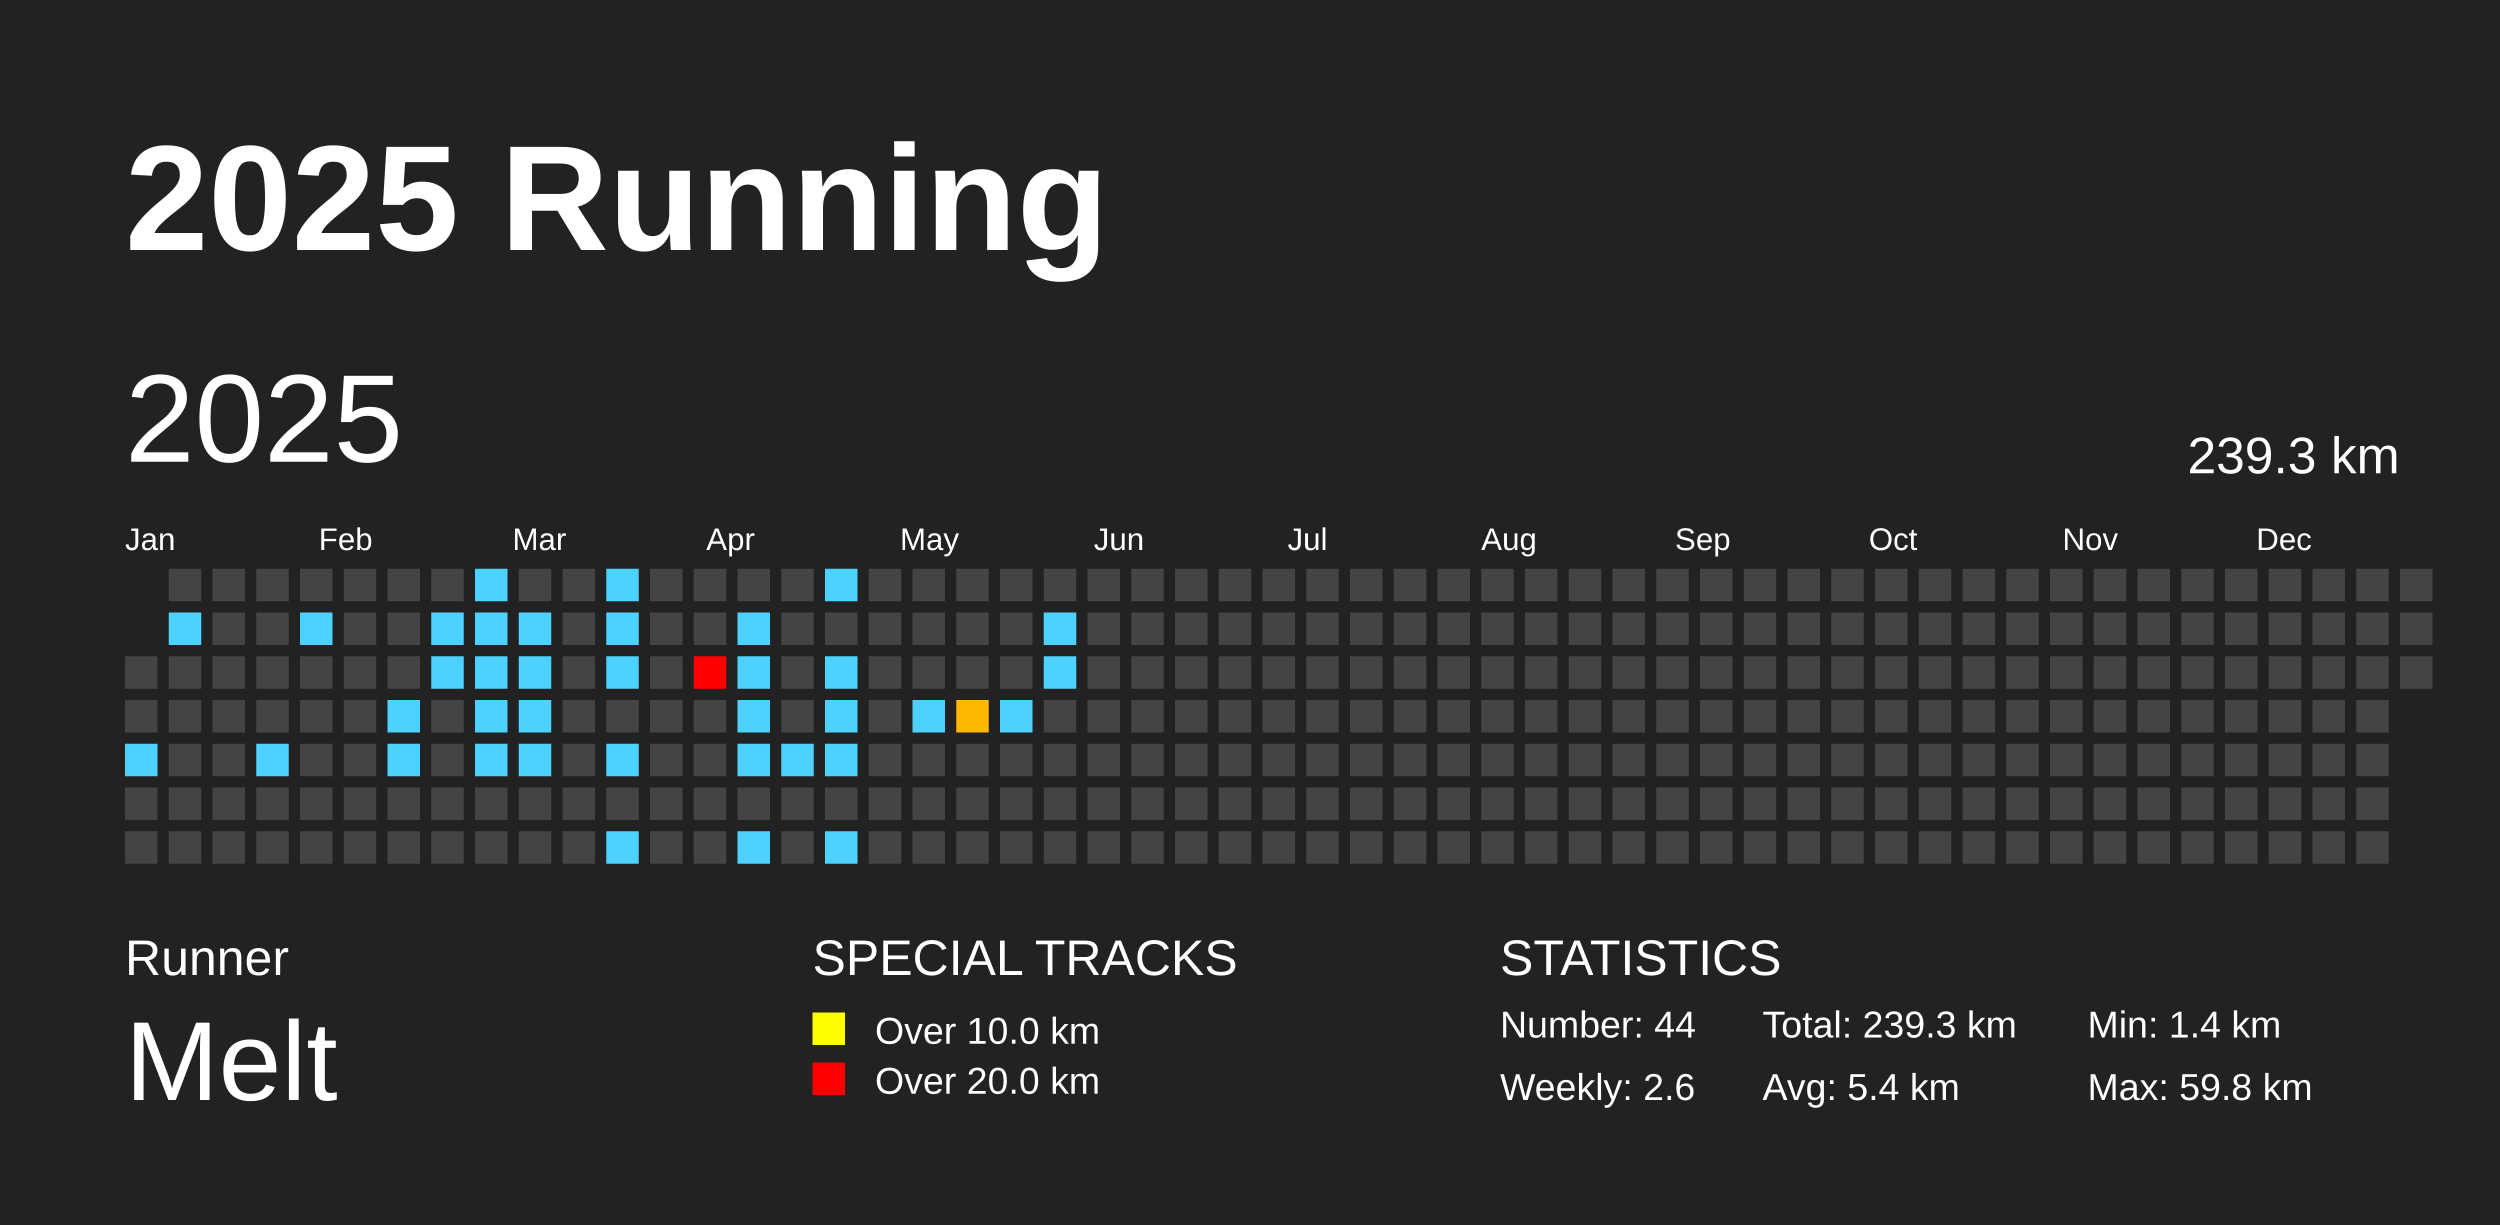
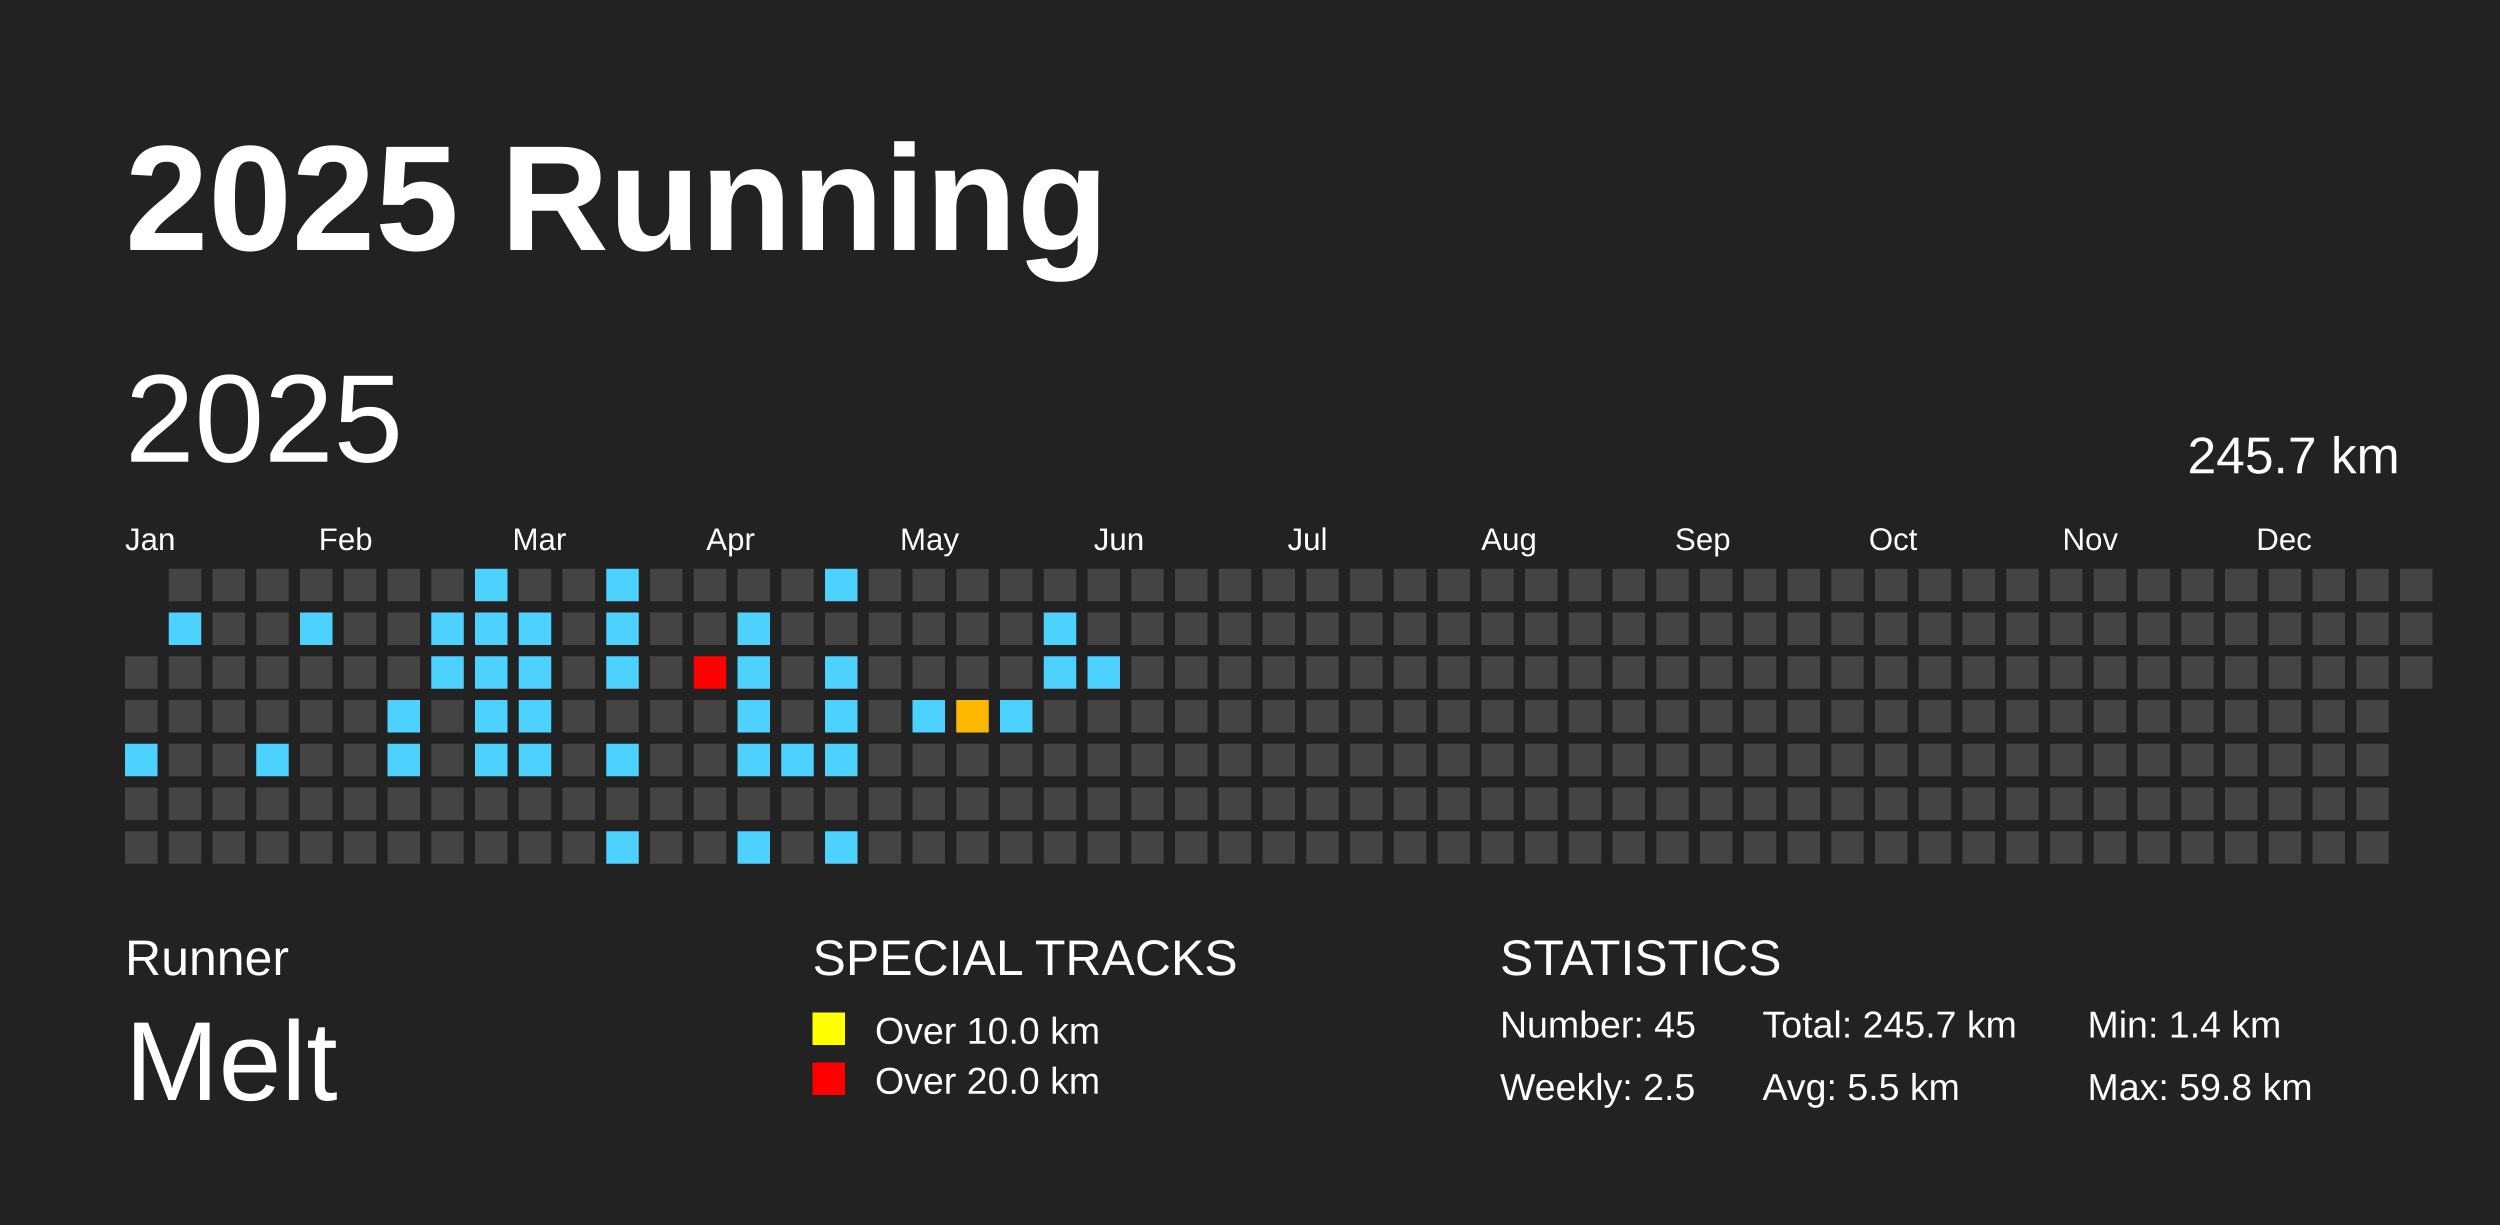
<svg xmlns="http://www.w3.org/2000/svg" baseProfile="full" height="98mm" version="1.1" viewBox="0,0,200,98" width="200mm">
  <defs />
  <rect fill="#222222" height="98" width="200" x="0" y="0" />
  <text fill="#FFFFFF" style="font-size:12px; font-family:Arial; font-weight:bold;" x="10" y="20">2025 Running</text>
  <text fill="#FFFFFF" style="font-size:4px; font-family:Arial" x="10" y="78">Runner</text>
  <text fill="#FFFFFF" style="font-size:9px; font-family:Arial" x="10" y="88">Melt</text>
  <text fill="#FFFFFF" style="font-size:4px; font-family:Arial" x="65" y="78">SPECIAL TRACKS</text>
  <rect fill="yellow" height="2.6" width="2.6" x="65" y="81" />
  <text fill="#FFFFFF" style="font-size:3px; font-family:Arial" x="70" y="83.5">Over 10.0 km</text>
  <rect fill="red" height="2.6" width="2.6" x="65" y="85" />
  <text fill="#FFFFFF" style="font-size:3px; font-family:Arial" x="70" y="87.5">Over 20.0 km</text>
  <text fill="#FFFFFF" style="font-size:4px; font-family:Arial" x="120" y="78">STATISTICS</text>
-   <text fill="#FFFFFF" style="font-size:3px; font-family:Arial" x="120" y="83">Number: 44</text>
-   <text fill="#FFFFFF" style="font-size:3px; font-family:Arial" x="120" y="88">Weekly: 2.6</text>
-   <text fill="#FFFFFF" style="font-size:3px; font-family:Arial" x="141" y="83">Total: 239.3 km</text>
-   <text fill="#FFFFFF" style="font-size:3px; font-family:Arial" x="141" y="88">Avg: 5.4 km</text>
+   <text fill="#FFFFFF" style="font-size:3px; font-family:Arial" x="120" y="83">Number: 45</text>
+   <text fill="#FFFFFF" style="font-size:3px; font-family:Arial" x="120" y="88">Weekly: 2.5</text>
+   <text fill="#FFFFFF" style="font-size:3px; font-family:Arial" x="141" y="83">Total: 245.7 km</text>
+   <text fill="#FFFFFF" style="font-size:3px; font-family:Arial" x="141" y="88">Avg: 5.5 km</text>
  <text fill="#FFFFFF" style="font-size:3px; font-family:Arial" x="167" y="83">Min: 1.4 km</text>
  <text fill="#FFFFFF" style="font-size:3px; font-family:Arial" x="167" y="88">Max: 59.8 km</text>
  <text dominant-baseline="hanging" fill="#FFFFFF" style="font-size:10.0px; font-family:Arial;" x="10" y="30">2025</text>
-   <text dominant-baseline="hanging" fill="#FFFFFF" style="font-size:4.125px; font-family:Arial;" x="175" y="35">239.3 km</text>
+   <text dominant-baseline="hanging" fill="#FFFFFF" style="font-size:4.125px; font-family:Arial;" x="175" y="35">245.7 km</text>
  <text fill="#FFFFFF" style="font-size:2.5px; font-family:Arial" x="10.0" y="44">Jan</text>
  <text fill="#FFFFFF" style="font-size:2.5px; font-family:Arial" x="25.5" y="44">Feb</text>
  <text fill="#FFFFFF" style="font-size:2.5px; font-family:Arial" x="41.0" y="44">Mar</text>
  <text fill="#FFFFFF" style="font-size:2.5px; font-family:Arial" x="56.5" y="44">Apr</text>
  <text fill="#FFFFFF" style="font-size:2.5px; font-family:Arial" x="72.0" y="44">May</text>
  <text fill="#FFFFFF" style="font-size:2.5px; font-family:Arial" x="87.5" y="44">Jun</text>
  <text fill="#FFFFFF" style="font-size:2.5px; font-family:Arial" x="103.0" y="44">Jul</text>
  <text fill="#FFFFFF" style="font-size:2.5px; font-family:Arial" x="118.5" y="44">Aug</text>
  <text fill="#FFFFFF" style="font-size:2.5px; font-family:Arial" x="134.0" y="44">Sep</text>
  <text fill="#FFFFFF" style="font-size:2.5px; font-family:Arial" x="149.5" y="44">Oct</text>
  <text fill="#FFFFFF" style="font-size:2.5px; font-family:Arial" x="165.0" y="44">Nov</text>
  <text fill="#FFFFFF" style="font-size:2.5px; font-family:Arial" x="180.5" y="44">Dec</text>
  <rect fill="#444444" height="2.6" width="2.6" x="10.0" y="52.5" />
  <rect fill="#444444" height="2.6" width="2.6" x="10.0" y="56.0" />
  <rect fill="#4dd2ff" height="2.6" width="2.6" x="10.0" y="59.5" />
  <rect fill="#444444" height="2.6" width="2.6" x="10.0" y="63.0" />
  <rect fill="#444444" height="2.6" width="2.6" x="10.0" y="66.5" />
  <rect fill="#444444" height="2.6" width="2.6" x="13.5" y="45.5" />
  <rect fill="#4dd2ff" height="2.6" width="2.6" x="13.5" y="49.0" />
  <rect fill="#444444" height="2.6" width="2.6" x="13.5" y="52.5" />
  <rect fill="#444444" height="2.6" width="2.6" x="13.5" y="56.0" />
  <rect fill="#444444" height="2.6" width="2.6" x="13.5" y="59.5" />
  <rect fill="#444444" height="2.6" width="2.6" x="13.5" y="63.0" />
  <rect fill="#444444" height="2.6" width="2.6" x="13.5" y="66.5" />
  <rect fill="#444444" height="2.6" width="2.6" x="17.0" y="45.5" />
  <rect fill="#444444" height="2.6" width="2.6" x="17.0" y="49.0" />
  <rect fill="#444444" height="2.6" width="2.6" x="17.0" y="52.5" />
  <rect fill="#444444" height="2.6" width="2.6" x="17.0" y="56.0" />
  <rect fill="#444444" height="2.6" width="2.6" x="17.0" y="59.5" />
  <rect fill="#444444" height="2.6" width="2.6" x="17.0" y="63.0" />
  <rect fill="#444444" height="2.6" width="2.6" x="17.0" y="66.5" />
  <rect fill="#444444" height="2.6" width="2.6" x="20.5" y="45.5" />
  <rect fill="#444444" height="2.6" width="2.6" x="20.5" y="49.0" />
  <rect fill="#444444" height="2.6" width="2.6" x="20.5" y="52.5" />
  <rect fill="#444444" height="2.6" width="2.6" x="20.5" y="56.0" />
  <rect fill="#4dd2ff" height="2.6" width="2.6" x="20.5" y="59.5" />
  <rect fill="#444444" height="2.6" width="2.6" x="20.5" y="63.0" />
  <rect fill="#444444" height="2.6" width="2.6" x="20.5" y="66.5" />
  <rect fill="#444444" height="2.6" width="2.6" x="24.0" y="45.5" />
  <rect fill="#4dd2ff" height="2.6" width="2.6" x="24.0" y="49.0" />
  <rect fill="#444444" height="2.6" width="2.6" x="24.0" y="52.5" />
  <rect fill="#444444" height="2.6" width="2.6" x="24.0" y="56.0" />
  <rect fill="#444444" height="2.6" width="2.6" x="24.0" y="59.5" />
  <rect fill="#444444" height="2.6" width="2.6" x="24.0" y="63.0" />
  <rect fill="#444444" height="2.6" width="2.6" x="24.0" y="66.5" />
  <rect fill="#444444" height="2.6" width="2.6" x="27.5" y="45.5" />
  <rect fill="#444444" height="2.6" width="2.6" x="27.5" y="49.0" />
  <rect fill="#444444" height="2.6" width="2.6" x="27.5" y="52.5" />
  <rect fill="#444444" height="2.6" width="2.6" x="27.5" y="56.0" />
  <rect fill="#444444" height="2.6" width="2.6" x="27.5" y="59.5" />
  <rect fill="#444444" height="2.6" width="2.6" x="27.5" y="63.0" />
  <rect fill="#444444" height="2.6" width="2.6" x="27.5" y="66.5" />
  <rect fill="#444444" height="2.6" width="2.6" x="31.0" y="45.5" />
  <rect fill="#444444" height="2.6" width="2.6" x="31.0" y="49.0" />
  <rect fill="#444444" height="2.6" width="2.6" x="31.0" y="52.5" />
  <rect fill="#4dd2ff" height="2.6" width="2.6" x="31.0" y="56.0" />
  <rect fill="#4dd2ff" height="2.6" width="2.6" x="31.0" y="59.5" />
  <rect fill="#444444" height="2.6" width="2.6" x="31.0" y="63.0" />
  <rect fill="#444444" height="2.6" width="2.6" x="31.0" y="66.5" />
  <rect fill="#444444" height="2.6" width="2.6" x="34.5" y="45.5" />
  <rect fill="#4dd2ff" height="2.6" width="2.6" x="34.5" y="49.0" />
  <rect fill="#4dd2ff" height="2.6" width="2.6" x="34.5" y="52.5" />
  <rect fill="#444444" height="2.6" width="2.6" x="34.5" y="56.0" />
  <rect fill="#444444" height="2.6" width="2.6" x="34.5" y="59.5" />
  <rect fill="#444444" height="2.6" width="2.6" x="34.5" y="63.0" />
  <rect fill="#444444" height="2.6" width="2.6" x="34.5" y="66.5" />
  <rect fill="#4dd2ff" height="2.6" width="2.6" x="38.0" y="45.5" />
  <rect fill="#4dd2ff" height="2.6" width="2.6" x="38.0" y="49.0" />
  <rect fill="#4dd2ff" height="2.6" width="2.6" x="38.0" y="52.5" />
  <rect fill="#4dd2ff" height="2.6" width="2.6" x="38.0" y="56.0" />
  <rect fill="#4dd2ff" height="2.6" width="2.6" x="38.0" y="59.5" />
  <rect fill="#444444" height="2.6" width="2.6" x="38.0" y="63.0" />
  <rect fill="#444444" height="2.6" width="2.6" x="38.0" y="66.5" />
  <rect fill="#444444" height="2.6" width="2.6" x="41.5" y="45.5" />
  <rect fill="#4dd2ff" height="2.6" width="2.6" x="41.5" y="49.0" />
  <rect fill="#4dd2ff" height="2.6" width="2.6" x="41.5" y="52.5" />
  <rect fill="#4dd2ff" height="2.6" width="2.6" x="41.5" y="56.0" />
  <rect fill="#4dd2ff" height="2.6" width="2.6" x="41.5" y="59.5" />
  <rect fill="#444444" height="2.6" width="2.6" x="41.5" y="63.0" />
  <rect fill="#444444" height="2.6" width="2.6" x="41.5" y="66.5" />
  <rect fill="#444444" height="2.6" width="2.6" x="45.0" y="45.5" />
  <rect fill="#444444" height="2.6" width="2.6" x="45.0" y="49.0" />
  <rect fill="#444444" height="2.6" width="2.6" x="45.0" y="52.5" />
  <rect fill="#444444" height="2.6" width="2.6" x="45.0" y="56.0" />
  <rect fill="#444444" height="2.6" width="2.6" x="45.0" y="59.5" />
  <rect fill="#444444" height="2.6" width="2.6" x="45.0" y="63.0" />
  <rect fill="#444444" height="2.6" width="2.6" x="45.0" y="66.5" />
  <rect fill="#4dd2ff" height="2.6" width="2.6" x="48.5" y="45.5" />
  <rect fill="#4dd2ff" height="2.6" width="2.6" x="48.5" y="49.0" />
  <rect fill="#4dd2ff" height="2.6" width="2.6" x="48.5" y="52.5" />
  <rect fill="#444444" height="2.6" width="2.6" x="48.5" y="56.0" />
  <rect fill="#4dd2ff" height="2.6" width="2.6" x="48.5" y="59.5" />
  <rect fill="#444444" height="2.6" width="2.6" x="48.5" y="63.0" />
  <rect fill="#4dd2ff" height="2.6" width="2.6" x="48.5" y="66.5" />
  <rect fill="#444444" height="2.6" width="2.6" x="52.0" y="45.5" />
  <rect fill="#444444" height="2.6" width="2.6" x="52.0" y="49.0" />
  <rect fill="#444444" height="2.6" width="2.6" x="52.0" y="52.5" />
  <rect fill="#444444" height="2.6" width="2.6" x="52.0" y="56.0" />
  <rect fill="#444444" height="2.6" width="2.6" x="52.0" y="59.5" />
  <rect fill="#444444" height="2.6" width="2.6" x="52.0" y="63.0" />
  <rect fill="#444444" height="2.6" width="2.6" x="52.0" y="66.5" />
  <rect fill="#444444" height="2.6" width="2.6" x="55.5" y="45.5" />
  <rect fill="#444444" height="2.6" width="2.6" x="55.5" y="49.0" />
  <rect fill="red" height="2.6" width="2.6" x="55.5" y="52.5" />
  <rect fill="#444444" height="2.6" width="2.6" x="55.5" y="56.0" />
  <rect fill="#444444" height="2.6" width="2.6" x="55.5" y="59.5" />
  <rect fill="#444444" height="2.6" width="2.6" x="55.5" y="63.0" />
  <rect fill="#444444" height="2.6" width="2.6" x="55.5" y="66.5" />
  <rect fill="#444444" height="2.6" width="2.6" x="59.0" y="45.5" />
  <rect fill="#4dd2ff" height="2.6" width="2.6" x="59.0" y="49.0" />
  <rect fill="#4dd2ff" height="2.6" width="2.6" x="59.0" y="52.5" />
  <rect fill="#4dd2ff" height="2.6" width="2.6" x="59.0" y="56.0" />
  <rect fill="#4dd2ff" height="2.6" width="2.6" x="59.0" y="59.5" />
  <rect fill="#444444" height="2.6" width="2.6" x="59.0" y="63.0" />
  <rect fill="#4dd2ff" height="2.6" width="2.6" x="59.0" y="66.5" />
  <rect fill="#444444" height="2.6" width="2.6" x="62.5" y="45.5" />
  <rect fill="#444444" height="2.6" width="2.6" x="62.5" y="49.0" />
  <rect fill="#444444" height="2.6" width="2.6" x="62.5" y="52.5" />
  <rect fill="#444444" height="2.6" width="2.6" x="62.5" y="56.0" />
  <rect fill="#4dd2ff" height="2.6" width="2.6" x="62.5" y="59.5" />
  <rect fill="#444444" height="2.6" width="2.6" x="62.5" y="63.0" />
  <rect fill="#444444" height="2.6" width="2.6" x="62.5" y="66.5" />
  <rect fill="#4dd2ff" height="2.6" width="2.6" x="66.0" y="45.5" />
  <rect fill="#444444" height="2.6" width="2.6" x="66.0" y="49.0" />
  <rect fill="#4dd2ff" height="2.6" width="2.6" x="66.0" y="52.5" />
  <rect fill="#4dd2ff" height="2.6" width="2.6" x="66.0" y="56.0" />
  <rect fill="#4dd2ff" height="2.6" width="2.6" x="66.0" y="59.5" />
  <rect fill="#444444" height="2.6" width="2.6" x="66.0" y="63.0" />
  <rect fill="#4dd2ff" height="2.6" width="2.6" x="66.0" y="66.5" />
  <rect fill="#444444" height="2.6" width="2.6" x="69.5" y="45.5" />
  <rect fill="#444444" height="2.6" width="2.6" x="69.5" y="49.0" />
  <rect fill="#444444" height="2.6" width="2.6" x="69.5" y="52.5" />
  <rect fill="#444444" height="2.6" width="2.6" x="69.5" y="56.0" />
  <rect fill="#444444" height="2.6" width="2.6" x="69.5" y="59.5" />
  <rect fill="#444444" height="2.6" width="2.6" x="69.5" y="63.0" />
  <rect fill="#444444" height="2.6" width="2.6" x="69.5" y="66.5" />
  <rect fill="#444444" height="2.6" width="2.6" x="73.0" y="45.5" />
  <rect fill="#444444" height="2.6" width="2.6" x="73.0" y="49.0" />
  <rect fill="#444444" height="2.6" width="2.6" x="73.0" y="52.5" />
  <rect fill="#4dd2ff" height="2.6" width="2.6" x="73.0" y="56.0" />
  <rect fill="#444444" height="2.6" width="2.6" x="73.0" y="59.5" />
  <rect fill="#444444" height="2.6" width="2.6" x="73.0" y="63.0" />
  <rect fill="#444444" height="2.6" width="2.6" x="73.0" y="66.5" />
  <rect fill="#444444" height="2.6" width="2.6" x="76.5" y="45.5" />
  <rect fill="#444444" height="2.6" width="2.6" x="76.5" y="49.0" />
  <rect fill="#444444" height="2.6" width="2.6" x="76.5" y="52.5" />
  <rect fill="#ffb800" height="2.6" width="2.6" x="76.5" y="56.0" />
  <rect fill="#444444" height="2.6" width="2.6" x="76.5" y="59.5" />
  <rect fill="#444444" height="2.6" width="2.6" x="76.5" y="63.0" />
  <rect fill="#444444" height="2.6" width="2.6" x="76.5" y="66.5" />
  <rect fill="#444444" height="2.6" width="2.6" x="80.0" y="45.5" />
  <rect fill="#444444" height="2.6" width="2.6" x="80.0" y="49.0" />
  <rect fill="#444444" height="2.6" width="2.6" x="80.0" y="52.5" />
  <rect fill="#4dd2ff" height="2.6" width="2.6" x="80.0" y="56.0" />
  <rect fill="#444444" height="2.6" width="2.6" x="80.0" y="59.5" />
  <rect fill="#444444" height="2.6" width="2.6" x="80.0" y="63.0" />
  <rect fill="#444444" height="2.6" width="2.6" x="80.0" y="66.5" />
  <rect fill="#444444" height="2.6" width="2.6" x="83.5" y="45.5" />
  <rect fill="#4dd2ff" height="2.6" width="2.6" x="83.5" y="49.0" />
  <rect fill="#4dd2ff" height="2.6" width="2.6" x="83.5" y="52.5" />
  <rect fill="#444444" height="2.6" width="2.6" x="83.5" y="56.0" />
  <rect fill="#444444" height="2.6" width="2.6" x="83.5" y="59.5" />
  <rect fill="#444444" height="2.6" width="2.6" x="83.5" y="63.0" />
  <rect fill="#444444" height="2.6" width="2.6" x="83.5" y="66.5" />
  <rect fill="#444444" height="2.6" width="2.6" x="87.0" y="45.5" />
  <rect fill="#444444" height="2.6" width="2.6" x="87.0" y="49.0" />
-   <rect fill="#444444" height="2.6" width="2.6" x="87.0" y="52.5" />
+   <rect fill="#4dd2ff" height="2.6" width="2.6" x="87.0" y="52.5" />
  <rect fill="#444444" height="2.6" width="2.6" x="87.0" y="56.0" />
  <rect fill="#444444" height="2.6" width="2.6" x="87.0" y="59.5" />
  <rect fill="#444444" height="2.6" width="2.6" x="87.0" y="63.0" />
  <rect fill="#444444" height="2.6" width="2.6" x="87.0" y="66.5" />
  <rect fill="#444444" height="2.6" width="2.6" x="90.5" y="45.5" />
  <rect fill="#444444" height="2.6" width="2.6" x="90.5" y="49.0" />
  <rect fill="#444444" height="2.6" width="2.6" x="90.5" y="52.5" />
  <rect fill="#444444" height="2.6" width="2.6" x="90.5" y="56.0" />
  <rect fill="#444444" height="2.6" width="2.6" x="90.5" y="59.5" />
  <rect fill="#444444" height="2.6" width="2.6" x="90.5" y="63.0" />
  <rect fill="#444444" height="2.6" width="2.6" x="90.5" y="66.5" />
  <rect fill="#444444" height="2.6" width="2.6" x="94.0" y="45.5" />
  <rect fill="#444444" height="2.6" width="2.6" x="94.0" y="49.0" />
  <rect fill="#444444" height="2.6" width="2.6" x="94.0" y="52.5" />
  <rect fill="#444444" height="2.6" width="2.6" x="94.0" y="56.0" />
  <rect fill="#444444" height="2.6" width="2.6" x="94.0" y="59.5" />
  <rect fill="#444444" height="2.6" width="2.6" x="94.0" y="63.0" />
  <rect fill="#444444" height="2.6" width="2.6" x="94.0" y="66.5" />
  <rect fill="#444444" height="2.6" width="2.6" x="97.5" y="45.5" />
  <rect fill="#444444" height="2.6" width="2.6" x="97.5" y="49.0" />
  <rect fill="#444444" height="2.6" width="2.6" x="97.5" y="52.5" />
  <rect fill="#444444" height="2.6" width="2.6" x="97.5" y="56.0" />
  <rect fill="#444444" height="2.6" width="2.6" x="97.5" y="59.5" />
  <rect fill="#444444" height="2.6" width="2.6" x="97.5" y="63.0" />
  <rect fill="#444444" height="2.6" width="2.6" x="97.5" y="66.5" />
  <rect fill="#444444" height="2.6" width="2.6" x="101.0" y="45.5" />
  <rect fill="#444444" height="2.6" width="2.6" x="101.0" y="49.0" />
  <rect fill="#444444" height="2.6" width="2.6" x="101.0" y="52.5" />
  <rect fill="#444444" height="2.6" width="2.6" x="101.0" y="56.0" />
  <rect fill="#444444" height="2.6" width="2.6" x="101.0" y="59.5" />
  <rect fill="#444444" height="2.6" width="2.6" x="101.0" y="63.0" />
  <rect fill="#444444" height="2.6" width="2.6" x="101.0" y="66.5" />
  <rect fill="#444444" height="2.6" width="2.6" x="104.5" y="45.5" />
  <rect fill="#444444" height="2.6" width="2.6" x="104.5" y="49.0" />
  <rect fill="#444444" height="2.6" width="2.6" x="104.5" y="52.5" />
  <rect fill="#444444" height="2.6" width="2.6" x="104.5" y="56.0" />
  <rect fill="#444444" height="2.6" width="2.6" x="104.5" y="59.5" />
  <rect fill="#444444" height="2.6" width="2.6" x="104.5" y="63.0" />
  <rect fill="#444444" height="2.6" width="2.6" x="104.5" y="66.5" />
  <rect fill="#444444" height="2.6" width="2.6" x="108.0" y="45.5" />
  <rect fill="#444444" height="2.6" width="2.6" x="108.0" y="49.0" />
  <rect fill="#444444" height="2.6" width="2.6" x="108.0" y="52.5" />
  <rect fill="#444444" height="2.6" width="2.6" x="108.0" y="56.0" />
  <rect fill="#444444" height="2.6" width="2.6" x="108.0" y="59.5" />
  <rect fill="#444444" height="2.6" width="2.6" x="108.0" y="63.0" />
  <rect fill="#444444" height="2.6" width="2.6" x="108.0" y="66.5" />
  <rect fill="#444444" height="2.6" width="2.6" x="111.5" y="45.5" />
  <rect fill="#444444" height="2.6" width="2.6" x="111.5" y="49.0" />
  <rect fill="#444444" height="2.6" width="2.6" x="111.5" y="52.5" />
  <rect fill="#444444" height="2.6" width="2.6" x="111.5" y="56.0" />
  <rect fill="#444444" height="2.6" width="2.6" x="111.5" y="59.5" />
  <rect fill="#444444" height="2.6" width="2.6" x="111.5" y="63.0" />
  <rect fill="#444444" height="2.6" width="2.6" x="111.5" y="66.5" />
  <rect fill="#444444" height="2.6" width="2.6" x="115.0" y="45.5" />
  <rect fill="#444444" height="2.6" width="2.6" x="115.0" y="49.0" />
  <rect fill="#444444" height="2.6" width="2.6" x="115.0" y="52.5" />
  <rect fill="#444444" height="2.6" width="2.6" x="115.0" y="56.0" />
  <rect fill="#444444" height="2.6" width="2.6" x="115.0" y="59.5" />
  <rect fill="#444444" height="2.6" width="2.6" x="115.0" y="63.0" />
  <rect fill="#444444" height="2.6" width="2.6" x="115.0" y="66.5" />
  <rect fill="#444444" height="2.6" width="2.6" x="118.5" y="45.5" />
  <rect fill="#444444" height="2.6" width="2.6" x="118.5" y="49.0" />
  <rect fill="#444444" height="2.6" width="2.6" x="118.5" y="52.5" />
  <rect fill="#444444" height="2.6" width="2.6" x="118.5" y="56.0" />
  <rect fill="#444444" height="2.6" width="2.6" x="118.5" y="59.5" />
  <rect fill="#444444" height="2.6" width="2.6" x="118.5" y="63.0" />
  <rect fill="#444444" height="2.6" width="2.6" x="118.5" y="66.5" />
  <rect fill="#444444" height="2.6" width="2.6" x="122.0" y="45.5" />
  <rect fill="#444444" height="2.6" width="2.6" x="122.0" y="49.0" />
  <rect fill="#444444" height="2.6" width="2.6" x="122.0" y="52.5" />
  <rect fill="#444444" height="2.6" width="2.6" x="122.0" y="56.0" />
  <rect fill="#444444" height="2.6" width="2.6" x="122.0" y="59.5" />
  <rect fill="#444444" height="2.6" width="2.6" x="122.0" y="63.0" />
  <rect fill="#444444" height="2.6" width="2.6" x="122.0" y="66.5" />
  <rect fill="#444444" height="2.6" width="2.6" x="125.5" y="45.5" />
  <rect fill="#444444" height="2.6" width="2.6" x="125.5" y="49.0" />
  <rect fill="#444444" height="2.6" width="2.6" x="125.5" y="52.5" />
  <rect fill="#444444" height="2.6" width="2.6" x="125.5" y="56.0" />
  <rect fill="#444444" height="2.6" width="2.6" x="125.5" y="59.5" />
  <rect fill="#444444" height="2.6" width="2.6" x="125.5" y="63.0" />
  <rect fill="#444444" height="2.6" width="2.6" x="125.5" y="66.5" />
  <rect fill="#444444" height="2.6" width="2.6" x="129.0" y="45.5" />
  <rect fill="#444444" height="2.6" width="2.6" x="129.0" y="49.0" />
  <rect fill="#444444" height="2.6" width="2.6" x="129.0" y="52.5" />
  <rect fill="#444444" height="2.6" width="2.6" x="129.0" y="56.0" />
  <rect fill="#444444" height="2.6" width="2.6" x="129.0" y="59.5" />
  <rect fill="#444444" height="2.6" width="2.6" x="129.0" y="63.0" />
  <rect fill="#444444" height="2.6" width="2.6" x="129.0" y="66.5" />
  <rect fill="#444444" height="2.6" width="2.6" x="132.5" y="45.5" />
  <rect fill="#444444" height="2.6" width="2.6" x="132.5" y="49.0" />
  <rect fill="#444444" height="2.6" width="2.6" x="132.5" y="52.5" />
  <rect fill="#444444" height="2.6" width="2.6" x="132.5" y="56.0" />
  <rect fill="#444444" height="2.6" width="2.6" x="132.5" y="59.5" />
  <rect fill="#444444" height="2.6" width="2.6" x="132.5" y="63.0" />
  <rect fill="#444444" height="2.6" width="2.6" x="132.5" y="66.5" />
  <rect fill="#444444" height="2.6" width="2.6" x="136.0" y="45.5" />
  <rect fill="#444444" height="2.6" width="2.6" x="136.0" y="49.0" />
  <rect fill="#444444" height="2.6" width="2.6" x="136.0" y="52.5" />
  <rect fill="#444444" height="2.6" width="2.6" x="136.0" y="56.0" />
  <rect fill="#444444" height="2.6" width="2.6" x="136.0" y="59.5" />
  <rect fill="#444444" height="2.6" width="2.6" x="136.0" y="63.0" />
  <rect fill="#444444" height="2.6" width="2.6" x="136.0" y="66.5" />
  <rect fill="#444444" height="2.6" width="2.6" x="139.5" y="45.5" />
  <rect fill="#444444" height="2.6" width="2.6" x="139.5" y="49.0" />
  <rect fill="#444444" height="2.6" width="2.6" x="139.5" y="52.5" />
  <rect fill="#444444" height="2.6" width="2.6" x="139.5" y="56.0" />
  <rect fill="#444444" height="2.6" width="2.6" x="139.5" y="59.5" />
  <rect fill="#444444" height="2.6" width="2.6" x="139.5" y="63.0" />
  <rect fill="#444444" height="2.6" width="2.6" x="139.5" y="66.5" />
  <rect fill="#444444" height="2.6" width="2.6" x="143.0" y="45.5" />
  <rect fill="#444444" height="2.6" width="2.6" x="143.0" y="49.0" />
  <rect fill="#444444" height="2.6" width="2.6" x="143.0" y="52.5" />
  <rect fill="#444444" height="2.6" width="2.6" x="143.0" y="56.0" />
  <rect fill="#444444" height="2.6" width="2.6" x="143.0" y="59.5" />
  <rect fill="#444444" height="2.6" width="2.6" x="143.0" y="63.0" />
  <rect fill="#444444" height="2.6" width="2.6" x="143.0" y="66.5" />
  <rect fill="#444444" height="2.6" width="2.6" x="146.5" y="45.5" />
  <rect fill="#444444" height="2.6" width="2.6" x="146.5" y="49.0" />
  <rect fill="#444444" height="2.6" width="2.6" x="146.5" y="52.5" />
  <rect fill="#444444" height="2.6" width="2.6" x="146.5" y="56.0" />
  <rect fill="#444444" height="2.6" width="2.6" x="146.5" y="59.5" />
  <rect fill="#444444" height="2.6" width="2.6" x="146.5" y="63.0" />
  <rect fill="#444444" height="2.6" width="2.6" x="146.5" y="66.5" />
  <rect fill="#444444" height="2.6" width="2.6" x="150.0" y="45.5" />
  <rect fill="#444444" height="2.6" width="2.6" x="150.0" y="49.0" />
  <rect fill="#444444" height="2.6" width="2.6" x="150.0" y="52.5" />
  <rect fill="#444444" height="2.6" width="2.6" x="150.0" y="56.0" />
  <rect fill="#444444" height="2.6" width="2.6" x="150.0" y="59.5" />
  <rect fill="#444444" height="2.6" width="2.6" x="150.0" y="63.0" />
  <rect fill="#444444" height="2.6" width="2.6" x="150.0" y="66.5" />
  <rect fill="#444444" height="2.6" width="2.6" x="153.5" y="45.5" />
  <rect fill="#444444" height="2.6" width="2.6" x="153.5" y="49.0" />
  <rect fill="#444444" height="2.6" width="2.6" x="153.5" y="52.5" />
  <rect fill="#444444" height="2.6" width="2.6" x="153.5" y="56.0" />
  <rect fill="#444444" height="2.6" width="2.6" x="153.5" y="59.5" />
  <rect fill="#444444" height="2.6" width="2.6" x="153.5" y="63.0" />
  <rect fill="#444444" height="2.6" width="2.6" x="153.5" y="66.5" />
  <rect fill="#444444" height="2.6" width="2.6" x="157.0" y="45.5" />
  <rect fill="#444444" height="2.6" width="2.6" x="157.0" y="49.0" />
  <rect fill="#444444" height="2.6" width="2.6" x="157.0" y="52.5" />
  <rect fill="#444444" height="2.6" width="2.6" x="157.0" y="56.0" />
  <rect fill="#444444" height="2.6" width="2.6" x="157.0" y="59.5" />
  <rect fill="#444444" height="2.6" width="2.6" x="157.0" y="63.0" />
  <rect fill="#444444" height="2.6" width="2.6" x="157.0" y="66.5" />
  <rect fill="#444444" height="2.6" width="2.6" x="160.5" y="45.5" />
  <rect fill="#444444" height="2.6" width="2.6" x="160.5" y="49.0" />
  <rect fill="#444444" height="2.6" width="2.6" x="160.5" y="52.5" />
  <rect fill="#444444" height="2.6" width="2.6" x="160.5" y="56.0" />
  <rect fill="#444444" height="2.6" width="2.6" x="160.5" y="59.5" />
  <rect fill="#444444" height="2.6" width="2.6" x="160.5" y="63.0" />
  <rect fill="#444444" height="2.6" width="2.6" x="160.5" y="66.5" />
  <rect fill="#444444" height="2.6" width="2.6" x="164.0" y="45.5" />
  <rect fill="#444444" height="2.6" width="2.6" x="164.0" y="49.0" />
  <rect fill="#444444" height="2.6" width="2.6" x="164.0" y="52.5" />
  <rect fill="#444444" height="2.6" width="2.6" x="164.0" y="56.0" />
  <rect fill="#444444" height="2.6" width="2.6" x="164.0" y="59.5" />
  <rect fill="#444444" height="2.6" width="2.6" x="164.0" y="63.0" />
  <rect fill="#444444" height="2.6" width="2.6" x="164.0" y="66.5" />
  <rect fill="#444444" height="2.6" width="2.6" x="167.5" y="45.5" />
  <rect fill="#444444" height="2.6" width="2.6" x="167.5" y="49.0" />
  <rect fill="#444444" height="2.6" width="2.6" x="167.5" y="52.5" />
  <rect fill="#444444" height="2.6" width="2.6" x="167.5" y="56.0" />
  <rect fill="#444444" height="2.6" width="2.6" x="167.5" y="59.5" />
  <rect fill="#444444" height="2.6" width="2.6" x="167.5" y="63.0" />
  <rect fill="#444444" height="2.6" width="2.6" x="167.5" y="66.5" />
  <rect fill="#444444" height="2.6" width="2.6" x="171.0" y="45.5" />
  <rect fill="#444444" height="2.6" width="2.6" x="171.0" y="49.0" />
  <rect fill="#444444" height="2.6" width="2.6" x="171.0" y="52.5" />
  <rect fill="#444444" height="2.6" width="2.6" x="171.0" y="56.0" />
  <rect fill="#444444" height="2.6" width="2.6" x="171.0" y="59.5" />
  <rect fill="#444444" height="2.6" width="2.6" x="171.0" y="63.0" />
  <rect fill="#444444" height="2.6" width="2.6" x="171.0" y="66.5" />
  <rect fill="#444444" height="2.6" width="2.6" x="174.5" y="45.5" />
  <rect fill="#444444" height="2.6" width="2.6" x="174.5" y="49.0" />
  <rect fill="#444444" height="2.6" width="2.6" x="174.5" y="52.5" />
  <rect fill="#444444" height="2.6" width="2.6" x="174.5" y="56.0" />
  <rect fill="#444444" height="2.6" width="2.6" x="174.5" y="59.5" />
  <rect fill="#444444" height="2.6" width="2.6" x="174.5" y="63.0" />
  <rect fill="#444444" height="2.6" width="2.6" x="174.5" y="66.5" />
  <rect fill="#444444" height="2.6" width="2.6" x="178.0" y="45.5" />
  <rect fill="#444444" height="2.6" width="2.6" x="178.0" y="49.0" />
  <rect fill="#444444" height="2.6" width="2.6" x="178.0" y="52.5" />
  <rect fill="#444444" height="2.6" width="2.6" x="178.0" y="56.0" />
  <rect fill="#444444" height="2.6" width="2.6" x="178.0" y="59.5" />
  <rect fill="#444444" height="2.6" width="2.6" x="178.0" y="63.0" />
  <rect fill="#444444" height="2.6" width="2.6" x="178.0" y="66.5" />
  <rect fill="#444444" height="2.6" width="2.6" x="181.5" y="45.5" />
  <rect fill="#444444" height="2.6" width="2.6" x="181.5" y="49.0" />
  <rect fill="#444444" height="2.6" width="2.6" x="181.5" y="52.5" />
  <rect fill="#444444" height="2.6" width="2.6" x="181.5" y="56.0" />
  <rect fill="#444444" height="2.6" width="2.6" x="181.5" y="59.5" />
  <rect fill="#444444" height="2.6" width="2.6" x="181.5" y="63.0" />
  <rect fill="#444444" height="2.6" width="2.6" x="181.5" y="66.5" />
  <rect fill="#444444" height="2.6" width="2.6" x="185.0" y="45.5" />
  <rect fill="#444444" height="2.6" width="2.6" x="185.0" y="49.0" />
  <rect fill="#444444" height="2.6" width="2.6" x="185.0" y="52.5" />
  <rect fill="#444444" height="2.6" width="2.6" x="185.0" y="56.0" />
  <rect fill="#444444" height="2.6" width="2.6" x="185.0" y="59.5" />
  <rect fill="#444444" height="2.6" width="2.6" x="185.0" y="63.0" />
  <rect fill="#444444" height="2.6" width="2.6" x="185.0" y="66.5" />
  <rect fill="#444444" height="2.6" width="2.6" x="188.5" y="45.5" />
  <rect fill="#444444" height="2.6" width="2.6" x="188.5" y="49.0" />
  <rect fill="#444444" height="2.6" width="2.6" x="188.5" y="52.5" />
  <rect fill="#444444" height="2.6" width="2.6" x="188.5" y="56.0" />
  <rect fill="#444444" height="2.6" width="2.6" x="188.5" y="59.5" />
  <rect fill="#444444" height="2.6" width="2.6" x="188.5" y="63.0" />
  <rect fill="#444444" height="2.6" width="2.6" x="188.5" y="66.5" />
  <rect fill="#444444" height="2.6" width="2.6" x="192.0" y="45.5" />
  <rect fill="#444444" height="2.6" width="2.6" x="192.0" y="49.0" />
  <rect fill="#444444" height="2.6" width="2.6" x="192.0" y="52.5" />
</svg>
